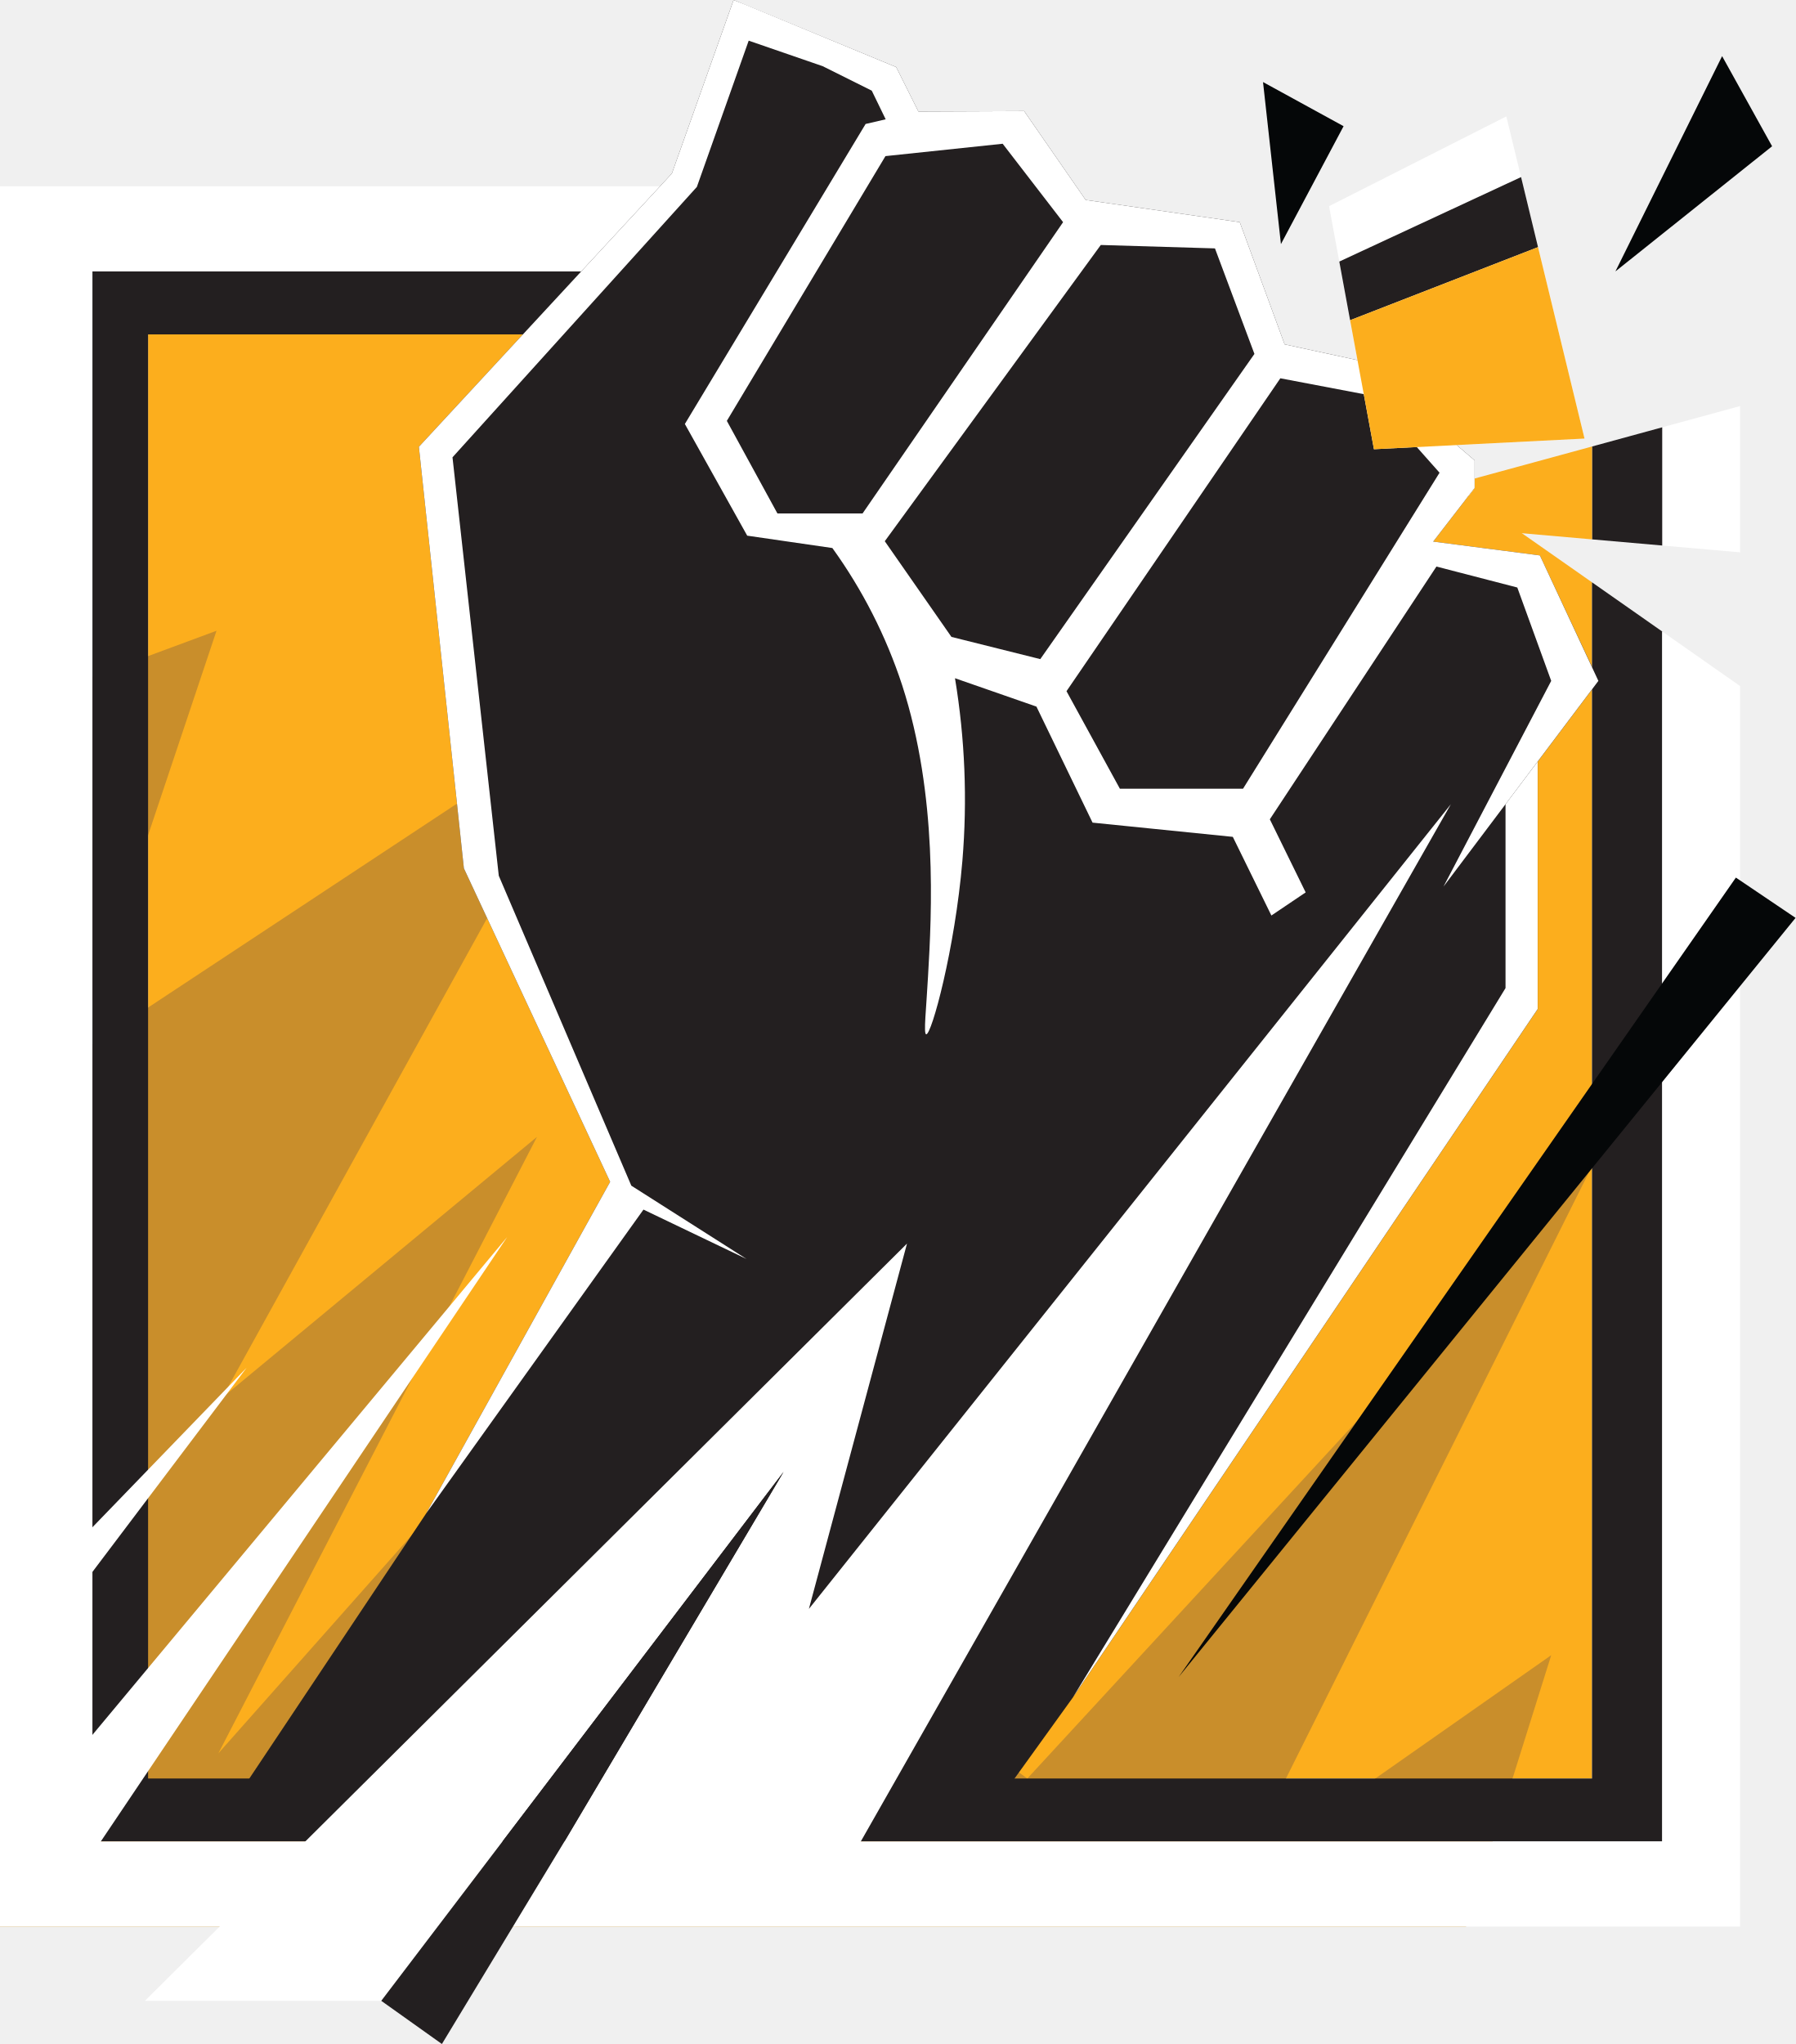
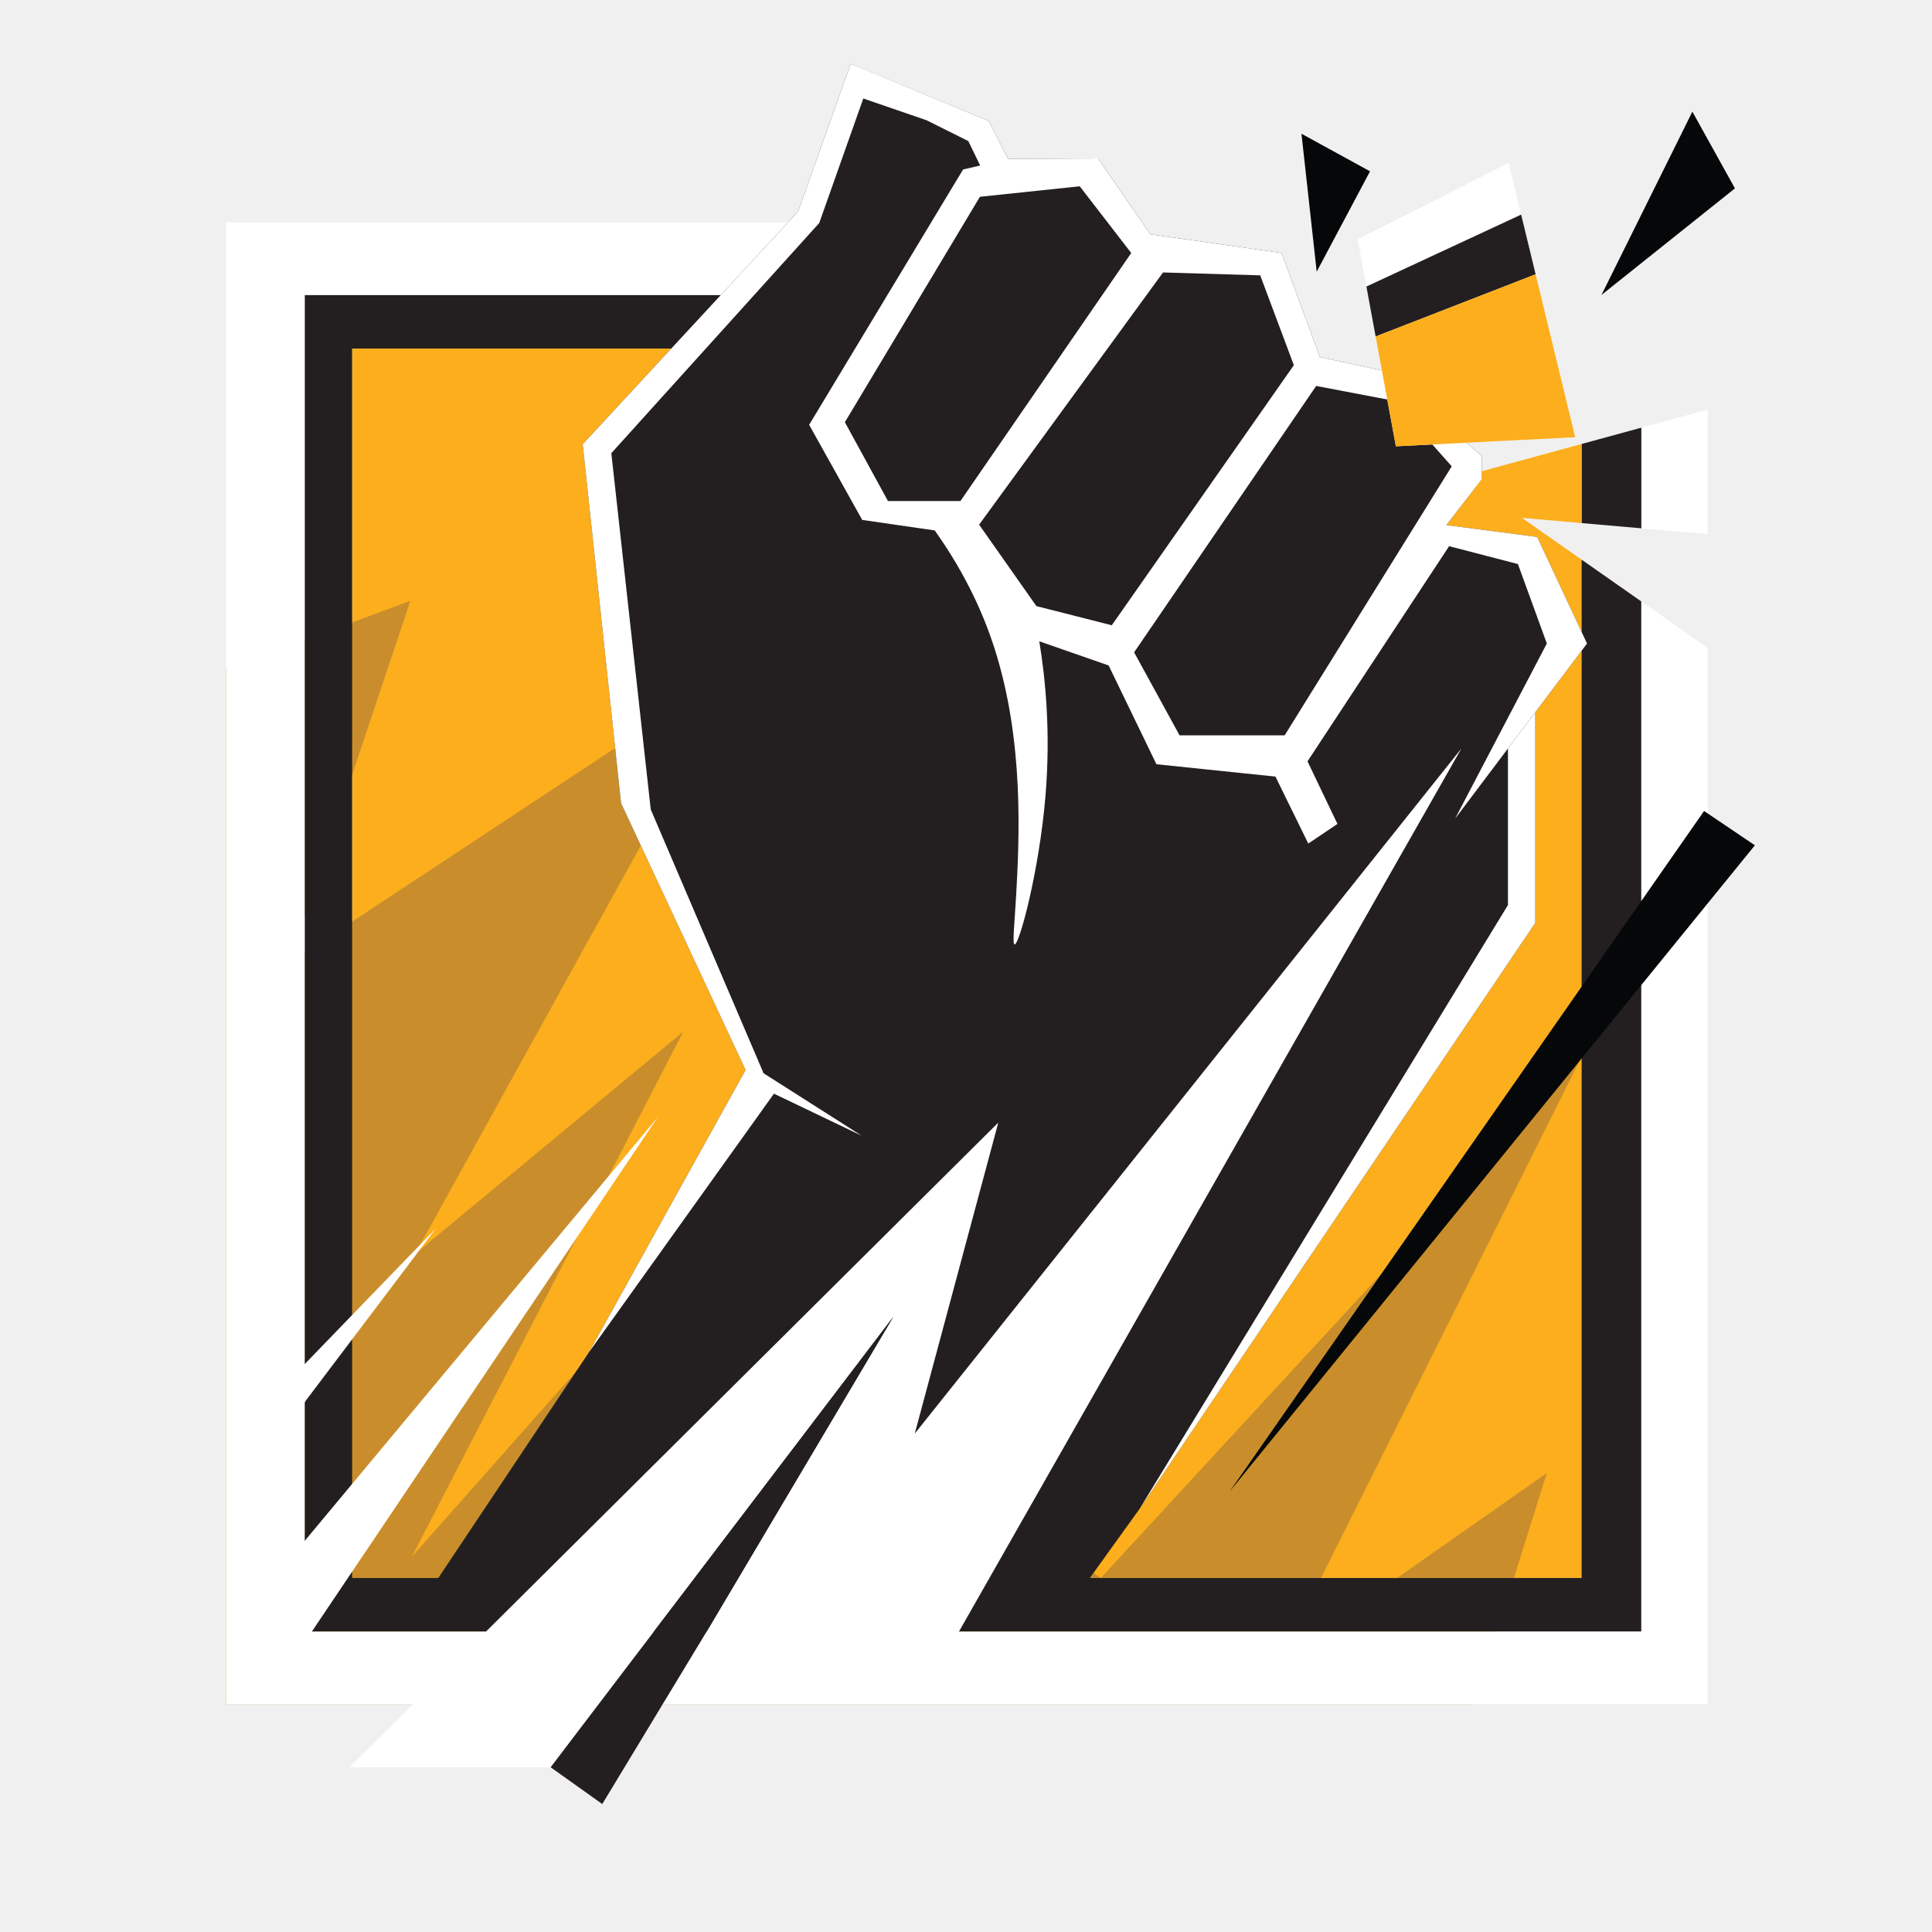
- <svg xmlns="http://www.w3.org/2000/svg" id="R6-Finka" viewBox="0 0 242.49 276">
-   <g id="Background">
-     <polygon points="20 240.15 215 240.15 215 78.63 167.18 45.15 20 45.15 20 240.15" style="fill:#fcae1d" />
-     <polygon points="0 96 29.24 85.17 10 142.65 81.59 95.39 29.99 188.75 72.52 153.51 29.49 236.75 70.49 190.5 138.74 240.15 215 157.46 171.74 244 180.24 244 209.49 223.5 197.99 260.15 0 260.15 0 96" style="fill:#c98e2b" />
-     <polygon points="215 240.15 20 240.15 20 45.15 167.18 45.15 155.04 36.65 12.48 36.65 12.48 248.65 224.48 248.65 224.48 85.27 215 78.63 215 240.15" style="fill:#231f20" />
-     <polygon points="224.48 85.27 224.48 248.65 12.48 248.65 12.48 36.65 155.04 36.65 138.62 25.15 0 25.15 0 260.15 235 260.15 235 92.64 224.48 85.27" style="fill:#fff" />
-   </g>
-   <g id="Fist">
-     <path d="M58.08,204.33,33.17,241.67H136.43l9-12.5,62.75-92.92V102.83l8.21-10.9L208.47,75l-14.41-1.87,5.6-7.25V62.17L183.84,48.63,174,46.5,167.94,30l-20.81-3-8.31-12-14.28.06-3-6L99.58,0,91.25,23.42,57.08,60.33l6.08,56.92,19.75,42.33Z" transform="translate(-0.51)" style="fill:#231f20" />
-     <polygon points="194.94 119.71 203.32 108.59 203.32 108.59 194.94 119.71" style="fill:#fff" />
-     <polygon points="203.32 108.59 203.32 133.42 144.91 229.17 207.66 136.25 207.66 102.83 203.32 108.59" style="fill:#fff" />
-     <polygon points="207.66 102.83 215.86 91.94 207.66 102.83 207.66 102.83" style="fill:#fff" />
-     <path d="M203.83,108.59l12.54-16.65L208.47,75l-14.41-1.87,5.6-7.25V62.17L183.84,48.63,174,46.5,167.94,30l-20.81-3-8.31-12-14.28.06-3-6L101.08.59,99.58,0,91.25,23.42,57.08,60.33l6.08,56.92,19.75,42.33L58.08,204.33l29.33-41L101.33,170l-15.56-9.9-17.9-41.85-6.25-56.5,33-36.51,7-19.75,10,3.45,6.62,3.3,1.88,3.87-2.71.63L93,57.25l8.42,15.08L112.92,74a67.72,67.72,0,0,1,9.42,18.5c4.84,14.93,4,30.75,3.5,39.33-.24,4.44-.63,7.77-.25,7.83.72.12,3.88-11.49,4.89-23.42a100,100,0,0,0-1-24.66l11,3.83,7.58,15.67L167,113l5.21,10.62,4.63-3.12L172,110.63,194.5,76.5l10.92,2.83L210,91.94l-14.55,27.78,8.38-11.13ZM105.5,69.33l-6.83-12.5,21.42-35.75,15.83-1.67L144.08,30,117,69.33ZM129,86,120,73.08l29.17-40,15.42.46,5.33,14.25L141,89Zm39.38,20.5H151.75l-7.21-13.17,28.88-42.25,12.25,2.33,9.25,10.42Z" transform="translate(-0.51)" style="fill:#fff" />
-   </g>
-   <g id="FloatingPieces">
-     <polygon points="213.99 59.22 203.43 15.72 179.49 27.84 185.55 60.66 213.99 59.22" style="fill:#fff" />
-     <path d="M205.93,23.91,181.38,35.32l1.46,7.92,25.38-9.87Z" transform="translate(-0.51)" style="fill:#231f20" />
-     <polygon points="182.33 43.24 207.71 33.37 213.99 59.22 185.55 60.66 182.33 43.24" style="fill:#fcae1d" />
-     <polygon points="224.48 73.66 235 74.58 235 54.83 224.48 57.7 224.48 73.66" style="fill:#fff" />
-     <polygon points="215 60.29 215 72.83 224.48 73.66 224.48 57.7 215 60.29" style="fill:#231f20" />
-     <polygon points="215 60.29 199.16 64.61 199.16 65.91 197.98 67.43 204.37 71.9 215 72.83 215 60.29" style="fill:#fcae1d" />
-     <line x1="215" y1="72.83" x2="204.37" y2="71.9" style="fill:#fcae1d" />
-     <polygon points="170.57 11.08 181.45 17.04 172.99 32.96 170.57 11.08" style="fill:#050708" />
-     <polyline points="232.57 7.58 218.16 36.65 239.32 19.75 232.57 7.58" style="fill:#050708" />
-     <path d="M234.94,118.5l8.06,5.44-83.31,102.5Z" transform="translate(-0.51)" style="fill:#050708" />
-   </g>
-   <g id="LightingBolt">
-     <g id="LightingBolt-2" data-name="LightingBolt">
-       <polygon points="195.94 108.59 112.99 254.38 69.41 260.15 105.82 198.75 51.49 270.17 19.57 270.17 122.49 167.92 109.24 217.25 195.94 108.59" style="fill:#fff" />
-       <polygon points="51.49 270.17 59.68 276 76.23 248.65 105.82 198.75 51.49 270.17" style="fill:#231f20" />
+ <svg xmlns="http://www.w3.org/2000/svg" version="1.1" x="0px" y="0px" viewBox="0 0 300 300" style="enable-background:new 0 0 300 300;" xml:space="preserve">
+   <g id="IconGuides">
+ </g>
+   <g id="Finka">
+     <g id="Background">
+       <g>
+         <polygon style="fill:#FCAE1D;" points="54.677,245.033 245.589,245.033 245.589,86.901 198.774,54.121 54.677,54.121    " />
+         <polygon style="fill:#C98E2B;" points="35.095,103.904 63.72,93.298 44.884,149.577 114.971,103.309 64.455,194.71      106.09,160.212 63.965,241.704 104.106,196.423 170.925,245.033 245.589,164.078 203.233,248.802 211.555,248.802      240.192,228.731 228.933,264.614 35.095,264.614    " />
+         <polygon style="fill:#231F20;" points="245.589,245.033 54.677,245.033 54.677,54.121 198.774,54.121 186.889,45.799      47.31,45.799 47.31,253.355 254.866,253.355 254.866,93.397 245.589,86.901    " />
+         <polygon style="fill:#FFFFFF;" points="254.866,93.397 254.866,253.355 47.31,253.355 47.31,45.799 186.889,45.799 170.81,34.54      35.095,34.54 35.095,264.614 265.169,264.614 265.169,100.611    " />
+       </g>
    </g>
-     <polygon points="0.49 228.13 33.3 184.69 0.49 218.63 0.49 228.13" style="fill:#fff" />
-     <polygon points="68.49 167.04 7.24 258.13 0.49 248.65 68.49 167.04" style="fill:#fff" />
+     <g id="Fist">
+       <path style="fill:#231F20;" d="M91.46,209.966l-24.394,36.551c101.096,0,101.096,0,101.096,0l8.801-12.238l61.435-90.969v-32.716    l8.036-10.667l-7.741-16.552l-14.104-1.836l5.487-7.098V70.78l-15.493-13.249l-9.635-2.09l-5.935-16.154l-20.376-2.907    l-8.138-11.779l-13.982,0.061l-2.968-5.874L132.09,9.917l-8.159,22.926l-33.45,36.143l5.956,55.724l19.336,41.446L91.46,209.966z" />
+       <g>
+         <polygon style="fill:#FFFFFF;" points="225.947,127.12 234.154,116.226 234.154,116.226    " />
+         <polygon style="fill:#FFFFFF;" points="234.154,116.226 234.154,140.537 176.962,234.279 238.397,143.31 238.397,110.594    " />
+         <polygon style="fill:#FFFFFF;" points="238.397,110.594 246.433,99.927 238.397,110.594    " />
+         <path style="fill:#FFFFFF;" d="M234.154,116.226l12.279-16.299l-7.741-16.552l-14.104-1.836l5.487-7.098V70.78l-15.493-13.249     l-9.635-2.09l-5.935-16.154l-20.376-2.907l-8.138-11.779l-13.982,0.061l-2.968-5.874l-19.992-8.293l-1.465-0.579l-8.159,22.926     l-33.45,36.143l5.956,55.724l19.336,41.446L91.46,209.966l28.718-40.141l13.625,6.527l-15.234-9.697l-17.523-40.968     l-6.119-55.316l32.285-35.744l6.841-19.333l9.828,3.382l6.48,3.234l1.84,3.792l-2.652,0.612l-23.905,39.651l8.24,14.767     l11.259,1.632c5.122,7.186,7.766,13.632,9.219,18.112c4.742,14.616,3.889,30.102,3.427,38.509     c-0.24,4.352-0.618,7.608-0.245,7.669c0.705,0.116,3.795-11.245,4.786-22.928c0.86-10.141-0.03-18.545-0.951-24.147l10.769,3.753     l7.424,15.338l18.479,1.917l5.099,10.402l4.528-3.051l-4.65-9.717l21.988-33.41l10.688,2.774l4.487,12.34l-14.244,27.193     L234.154,116.226L234.154,116.226z M137.882,77.797l-6.69-12.238l20.968-35.001l15.501-1.632l7.995,10.361l-26.516,38.509     H137.882z M160.931,94.114l-8.893-12.646l28.555-39.161l15.093,0.449l5.222,13.951l-28.27,40.385L160.931,94.114z      M199.48,114.184h-16.317l-7.057-12.891l28.27-41.364l11.993,2.284l9.056,10.198L199.48,114.184z" />
+       </g>
+     </g>
+     <g id="FloatingPieces">
+       <g>
+         <polygon style="fill:#FFFFFF;" points="244.597,67.893 234.256,25.305 210.821,37.176 216.756,69.3    " />
+         <path style="fill:#231F20;" d="M236.203,33.321l-24.03,11.173c1.433,7.757,1.433,7.757,1.433,7.757l24.847-9.662L236.203,33.321z     " />
+         <polygon style="fill:#FCAE1D;" points="213.606,52.252 238.453,42.59 244.597,67.893 216.756,69.3    " />
+         <polygon style="fill:#FFFFFF;" points="254.866,82.035 265.169,82.937 265.169,63.596 254.866,66.408    " />
+         <polygon style="fill:#231F20;" points="245.589,68.941 245.589,81.224 254.866,82.035 254.866,66.408    " />
+         <polygon style="fill:#FCAE1D;" points="245.589,68.941 230.075,73.176 230.075,74.441 228.924,75.935 235.176,80.313      245.589,81.224    " />
+         <line style="fill:#FCAE1D;" x1="245.589" y1="81.224" x2="235.176" y2="80.313" />
+       </g>
+       <g>
+         <polygon style="fill:#050708;" points="202.091,20.768 212.738,26.601 204.457,42.184    " />
+         <polyline style="fill:#050708;" points="262.791,17.341 248.677,45.799 269.4,29.253 262.791,17.341    " />
+         <path style="fill:#050708;" d="M264.607,125.933l7.893,5.324c-81.566,100.351-81.566,100.351-81.566,100.351L264.607,125.933z" />
+       </g>
+     </g>
+     <g id="LightingBolt_1_">
+       <g id="LightingBolt">
+         <polygon style="fill:#FFFFFF;" points="226.926,116.226 145.715,258.959 103.045,264.614 138.698,204.5 85.504,274.42      54.256,274.42 155.016,174.313 142.043,222.612    " />
+         <polygon style="fill:#231F20;" points="85.504,274.42 93.52,280.131 109.723,253.355 138.698,204.5    " />
+       </g>
+       <polygon style="fill:#FFFFFF;" points="35.573,233.259 67.698,190.733 35.573,223.959   " />
+       <polygon style="fill:#FFFFFF;" points="102.148,173.457 42.182,262.631 35.573,253.355   " />
+     </g>
  </g>
</svg>
